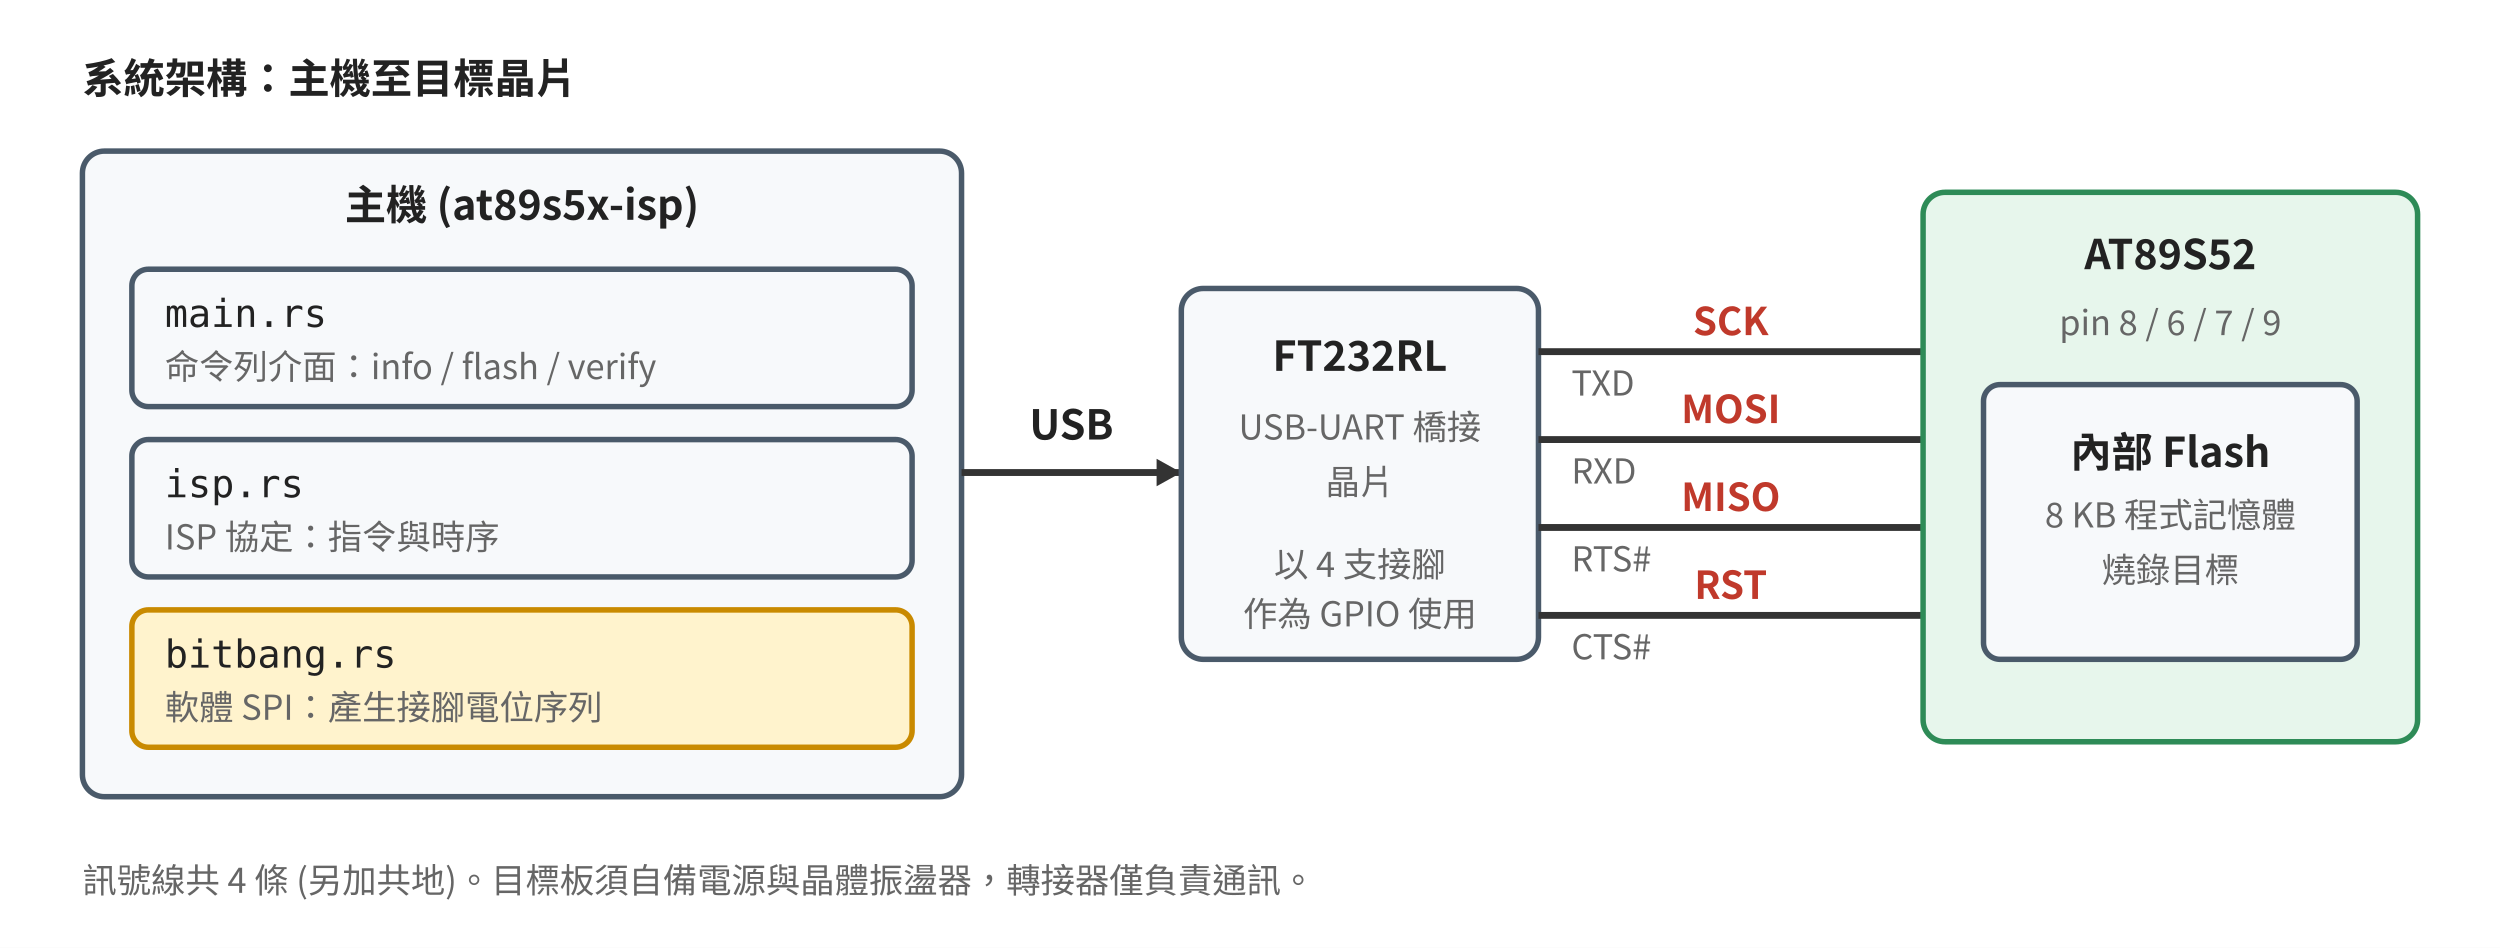
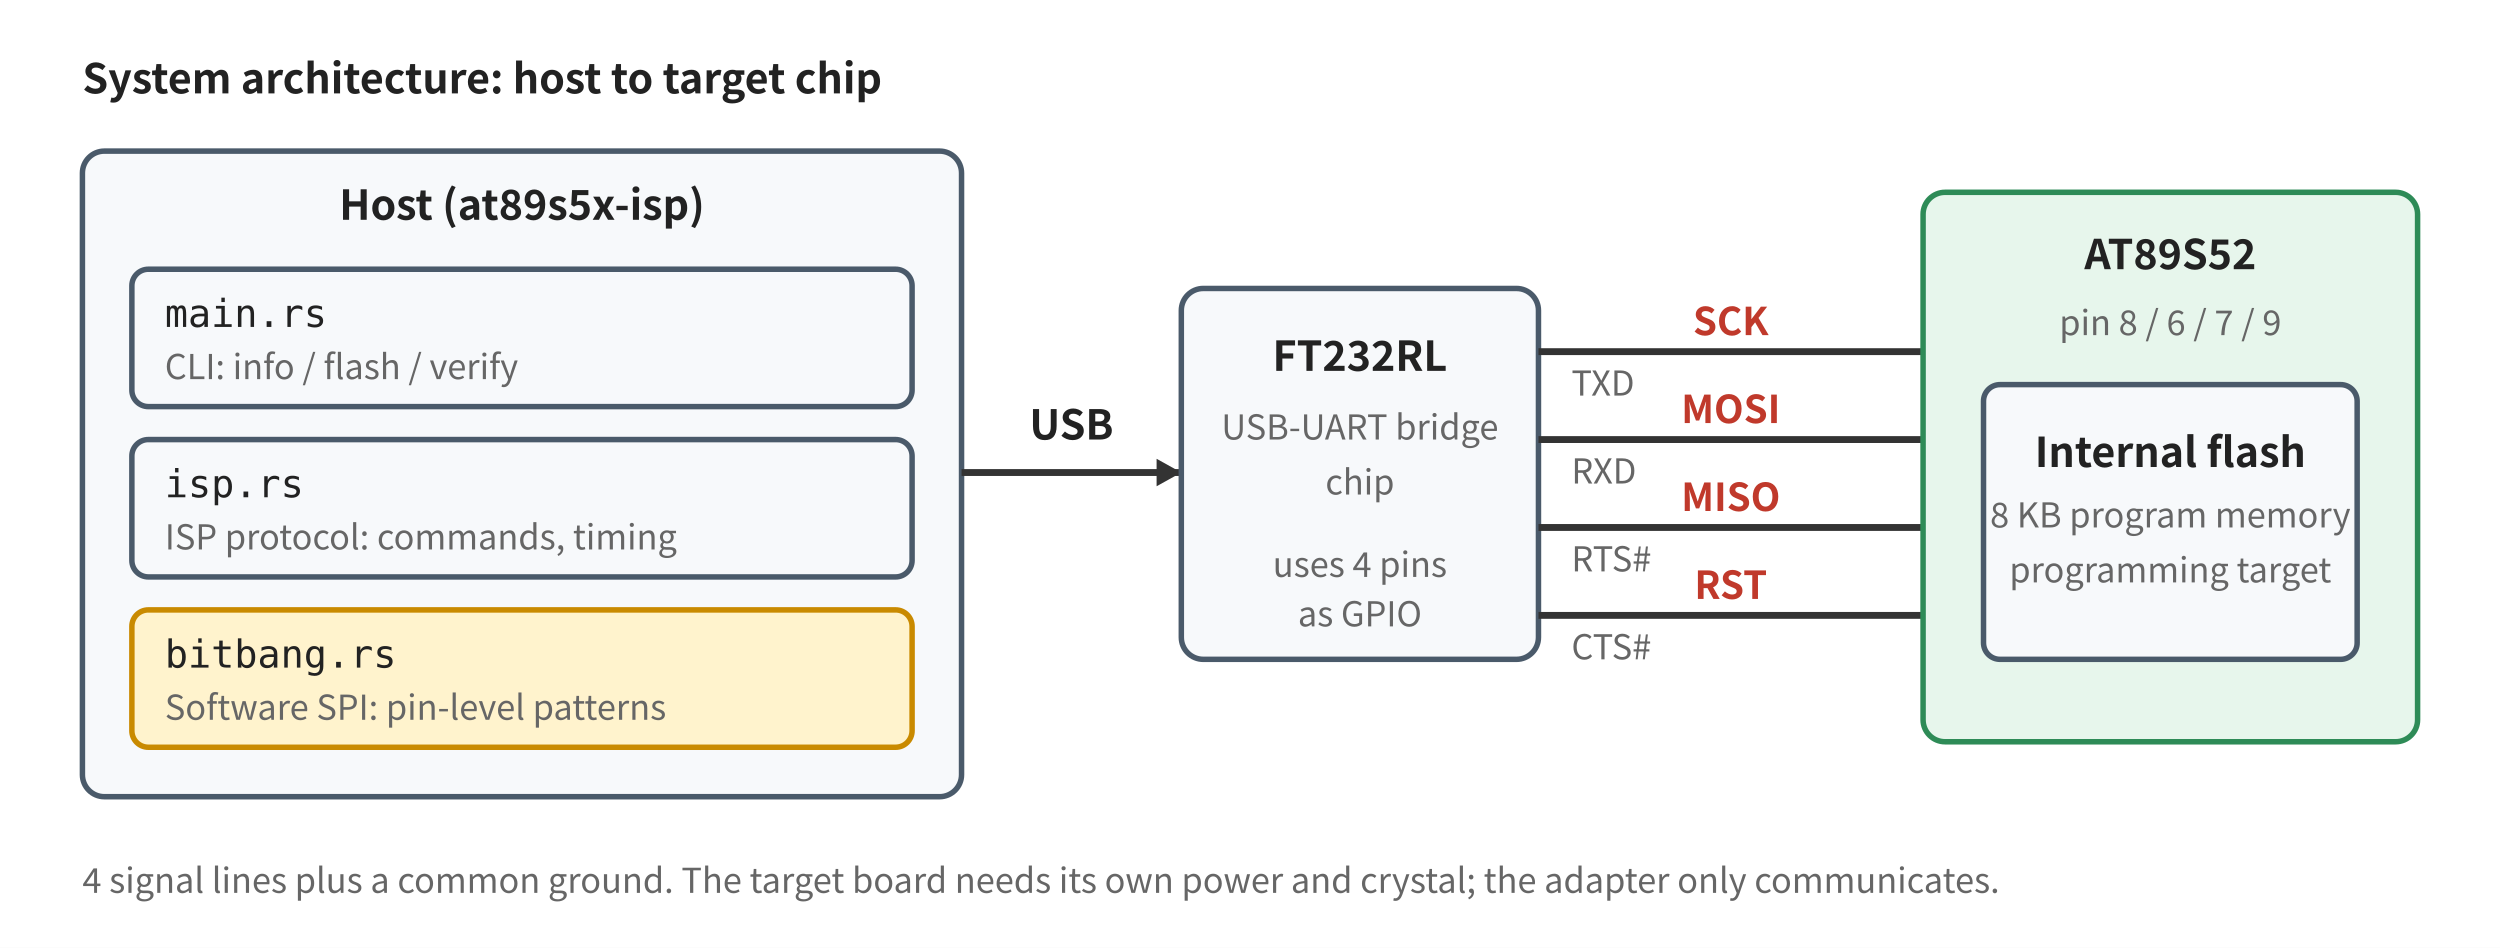
<svg xmlns="http://www.w3.org/2000/svg" viewBox="0 0 910 345" font-family="'Noto Sans CJK TC','PingFang TC','Microsoft JhengHei',sans-serif">
  <rect width="910" height="345" fill="#ffffff" />
  <style>.t{font-size:15px;fill:#222}.s{font-size:12.5px;fill:#666}.b{font-size:15px;font-weight:bold;fill:#222}.m{font-family:Menlo,Consolas,monospace;font-size:14px;fill:#222}.r{font-size:14px;font-weight:bold;fill:#c0392b}.box{fill:#f7f9fb;stroke:#4a5a6a;stroke-width:2}.hi{fill:#fff3cd;stroke:#c98a00;stroke-width:2}.w{stroke:#333;stroke-width:2.5;fill:none}.thin{stroke:#999;stroke-width:1;stroke-dasharray:4 4}.ok{fill:#e7f6ec;stroke:#2e8b57;stroke-width:2}</style>
-   <text x="30" y="34" class="b" text-anchor="start">系統架構：主機至目標晶片</text>
+   <text x="30" y="34" class="b" text-anchor="start">System architecture: host to target chip</text>
  <rect x="30" y="55" width="320" height="235" rx="8" class="box" />
-   <text x="190" y="80" class="b" text-anchor="middle">主機 (at89s5x-isp)</text>
+   <text x="190" y="80" class="b" text-anchor="middle">Host (at89s5x-isp)</text>
  <rect x="48" y="98" width="284" height="50" rx="6" class="box" />
  <text x="60" y="119" class="m" text-anchor="start">main.rs</text>
-   <text x="60" y="138" class="s" text-anchor="start">命令列介面：info / flash / verify</text>
+   <text x="60" y="138" class="s" text-anchor="start">CLI: info / flash / verify</text>
  <rect x="48" y="160" width="284" height="50" rx="6" class="box" />
  <text x="60" y="181" class="m" text-anchor="start">isp.rs</text>
-   <text x="60" y="200" class="s" text-anchor="start">ISP 協定：指令與時序</text>
+   <text x="60" y="200" class="s" text-anchor="start">ISP protocol: commands, timing</text>
  <rect x="48" y="222" width="284" height="50" rx="6" class="hi" />
  <text x="60" y="243" class="m" text-anchor="start">bitbang.rs</text>
-   <text x="60" y="262" class="s" text-anchor="start">軟體 SPI：產生接腳電位序列</text>
+   <text x="60" y="262" class="s" text-anchor="start">Software SPI: pin-level patterns</text>
  <line x1="350" y1="172" x2="430" y2="172" class="w" />
  <polygon points="430,172 421,167 421,177" fill="#333" />
  <text x="390" y="160" class="b" text-anchor="middle">USB</text>
  <rect x="430" y="105" width="130" height="135" rx="8" class="box" />
  <text x="495" y="135" class="b" text-anchor="middle">FT232RL</text>
-   <text x="495" y="160" class="s" text-anchor="middle">USB-UART 橋接</text>
-   <text x="495" y="180" class="s" text-anchor="middle">晶片</text>
-   <text x="495" y="210" class="s" text-anchor="middle">以 4 支接腳</text>
-   <text x="495" y="228" class="s" text-anchor="middle">作為 GPIO 使用</text>
+   <text x="495" y="160" class="s" text-anchor="middle">USB-UART bridge</text>
+   <text x="495" y="180" class="s" text-anchor="middle">chip</text>
+   <text x="495" y="210" class="s" text-anchor="middle">uses 4 pins</text>
+   <text x="495" y="228" class="s" text-anchor="middle">as GPIO</text>
  <line x1="560" y1="128" x2="700" y2="128" class="w" />
  <text x="630" y="122" class="r" text-anchor="middle">SCK</text>
  <text x="572" y="144" class="s" text-anchor="start">TXD</text>
  <line x1="560" y1="160" x2="700" y2="160" class="w" />
  <text x="630" y="154" class="r" text-anchor="middle">MOSI</text>
  <text x="572" y="176" class="s" text-anchor="start">RXD</text>
  <line x1="560" y1="192" x2="700" y2="192" class="w" />
  <text x="630" y="186" class="r" text-anchor="middle">MISO</text>
  <text x="572" y="208" class="s" text-anchor="start">RTS#</text>
  <line x1="560" y1="224" x2="700" y2="224" class="w" />
  <text x="630" y="218" class="r" text-anchor="middle">RST</text>
  <text x="572" y="240" class="s" text-anchor="start">CTS#</text>
  <rect x="700" y="70" width="180" height="200" rx="8" class="ok" />
  <text x="790" y="98" class="b" text-anchor="middle">AT89S52</text>
  <text x="790" y="122" class="s" text-anchor="middle">pin 8 / 6 / 7 / 9</text>
  <rect x="722" y="140" width="136" height="100" rx="6" class="box" />
-   <text x="790" y="170" class="b" text-anchor="middle">內部 Flash</text>
-   <text x="790" y="192" class="s" text-anchor="middle">8 KB 程式記憶體</text>
-   <text x="790" y="212" class="s" text-anchor="middle">燒錄目標</text>
-   <text x="30" y="325" class="s" text-anchor="start">訊號線共 4 條 (另加共地)。目標板須自備電源與晶體振盪器，轉接器僅負責通訊。</text>
+   <text x="790" y="170" class="b" text-anchor="middle">Internal flash</text>
+   <text x="790" y="192" class="s" text-anchor="middle">8 KB program memory</text>
+   <text x="790" y="212" class="s" text-anchor="middle">programming target</text>
+   <text x="30" y="325" class="s" text-anchor="start">4 signal lines plus a common ground. The target board needs its own power and crystal; the adapter only communicates.</text>
</svg>
